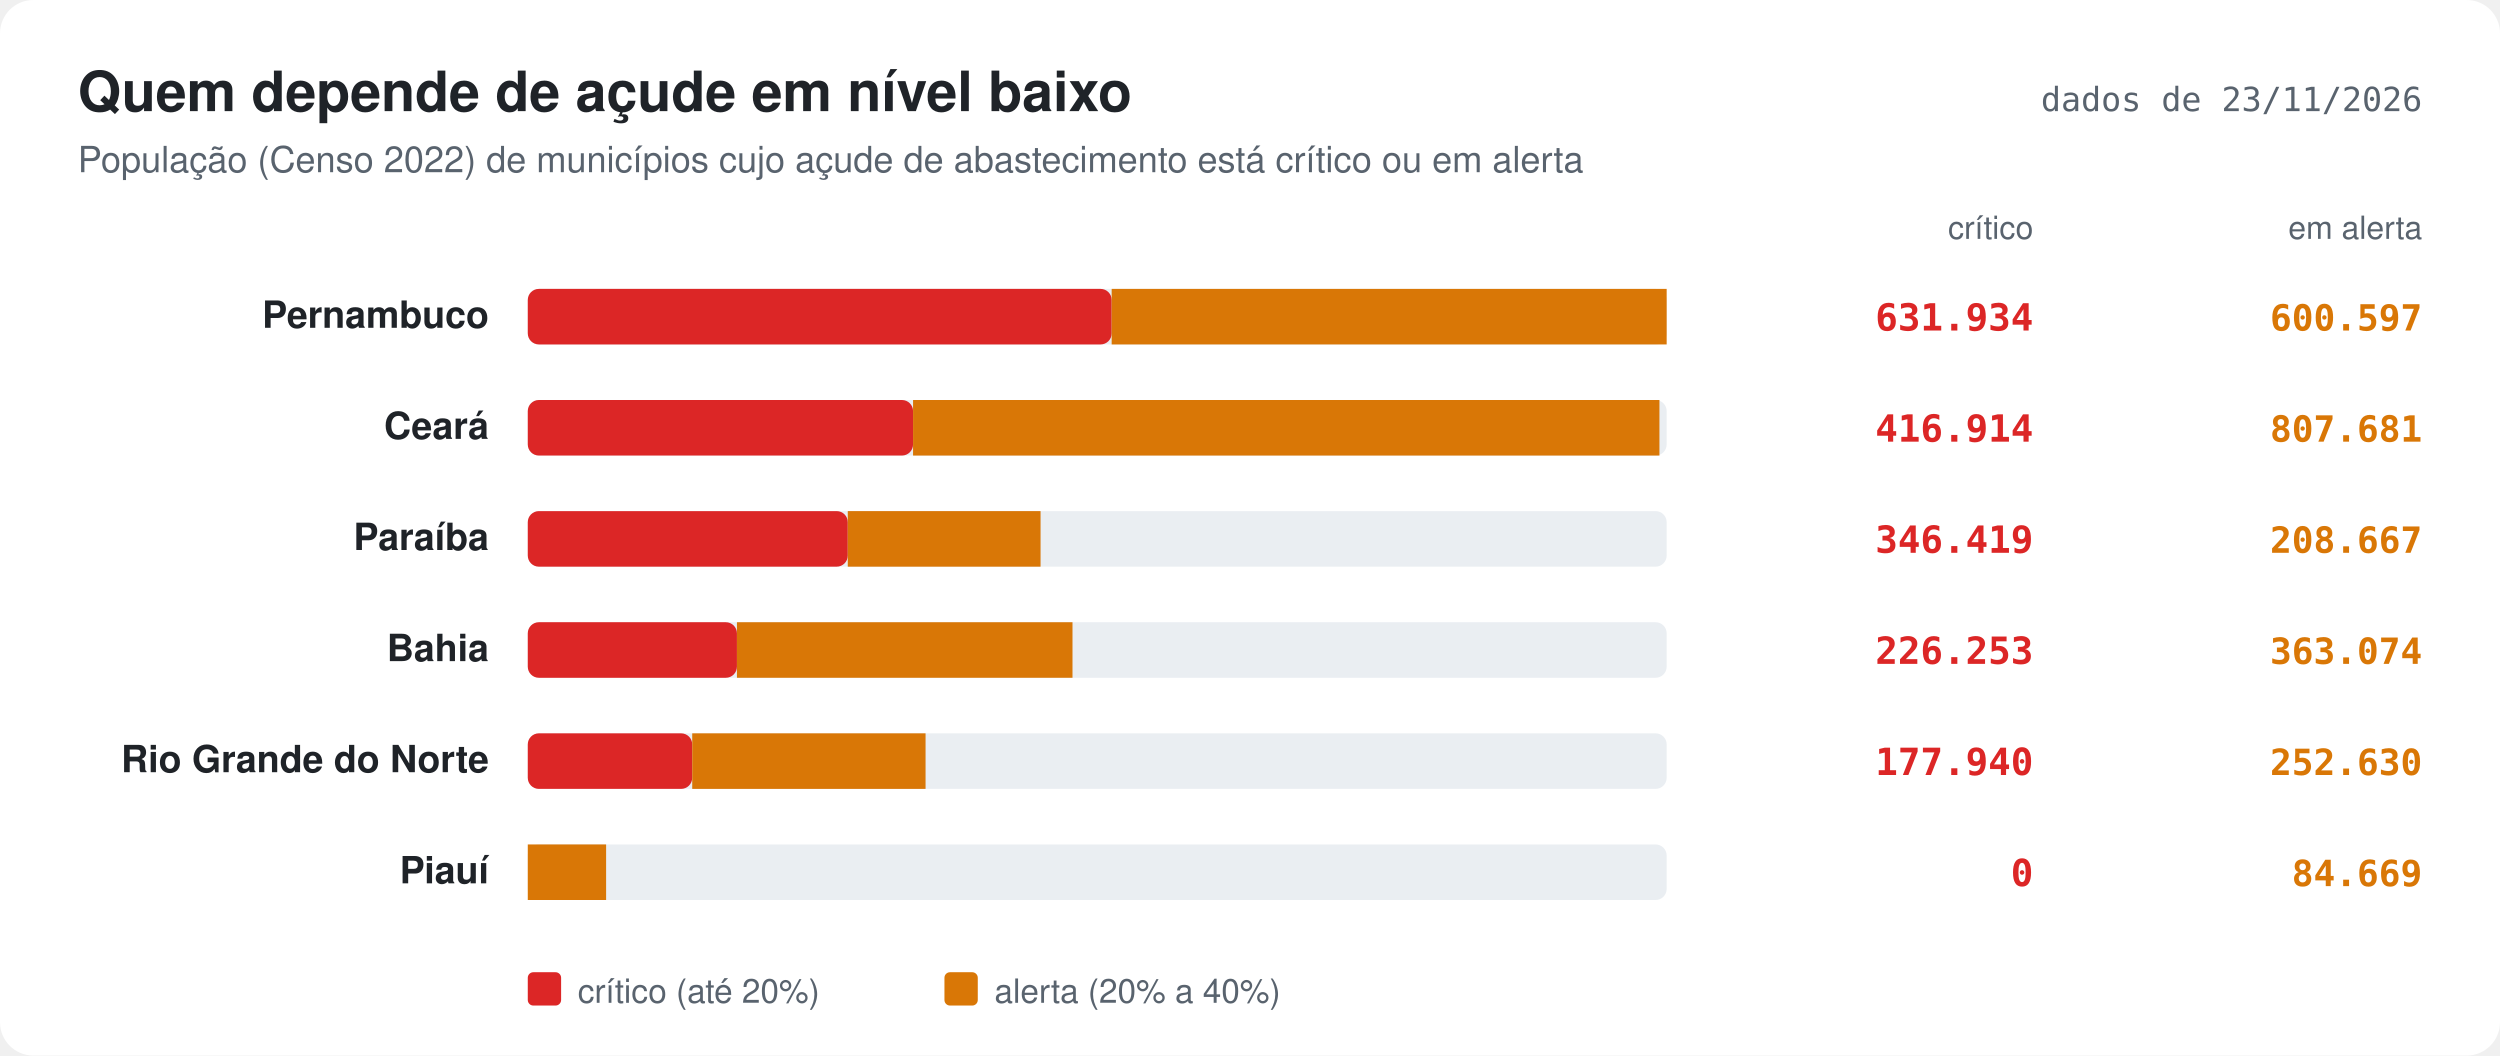
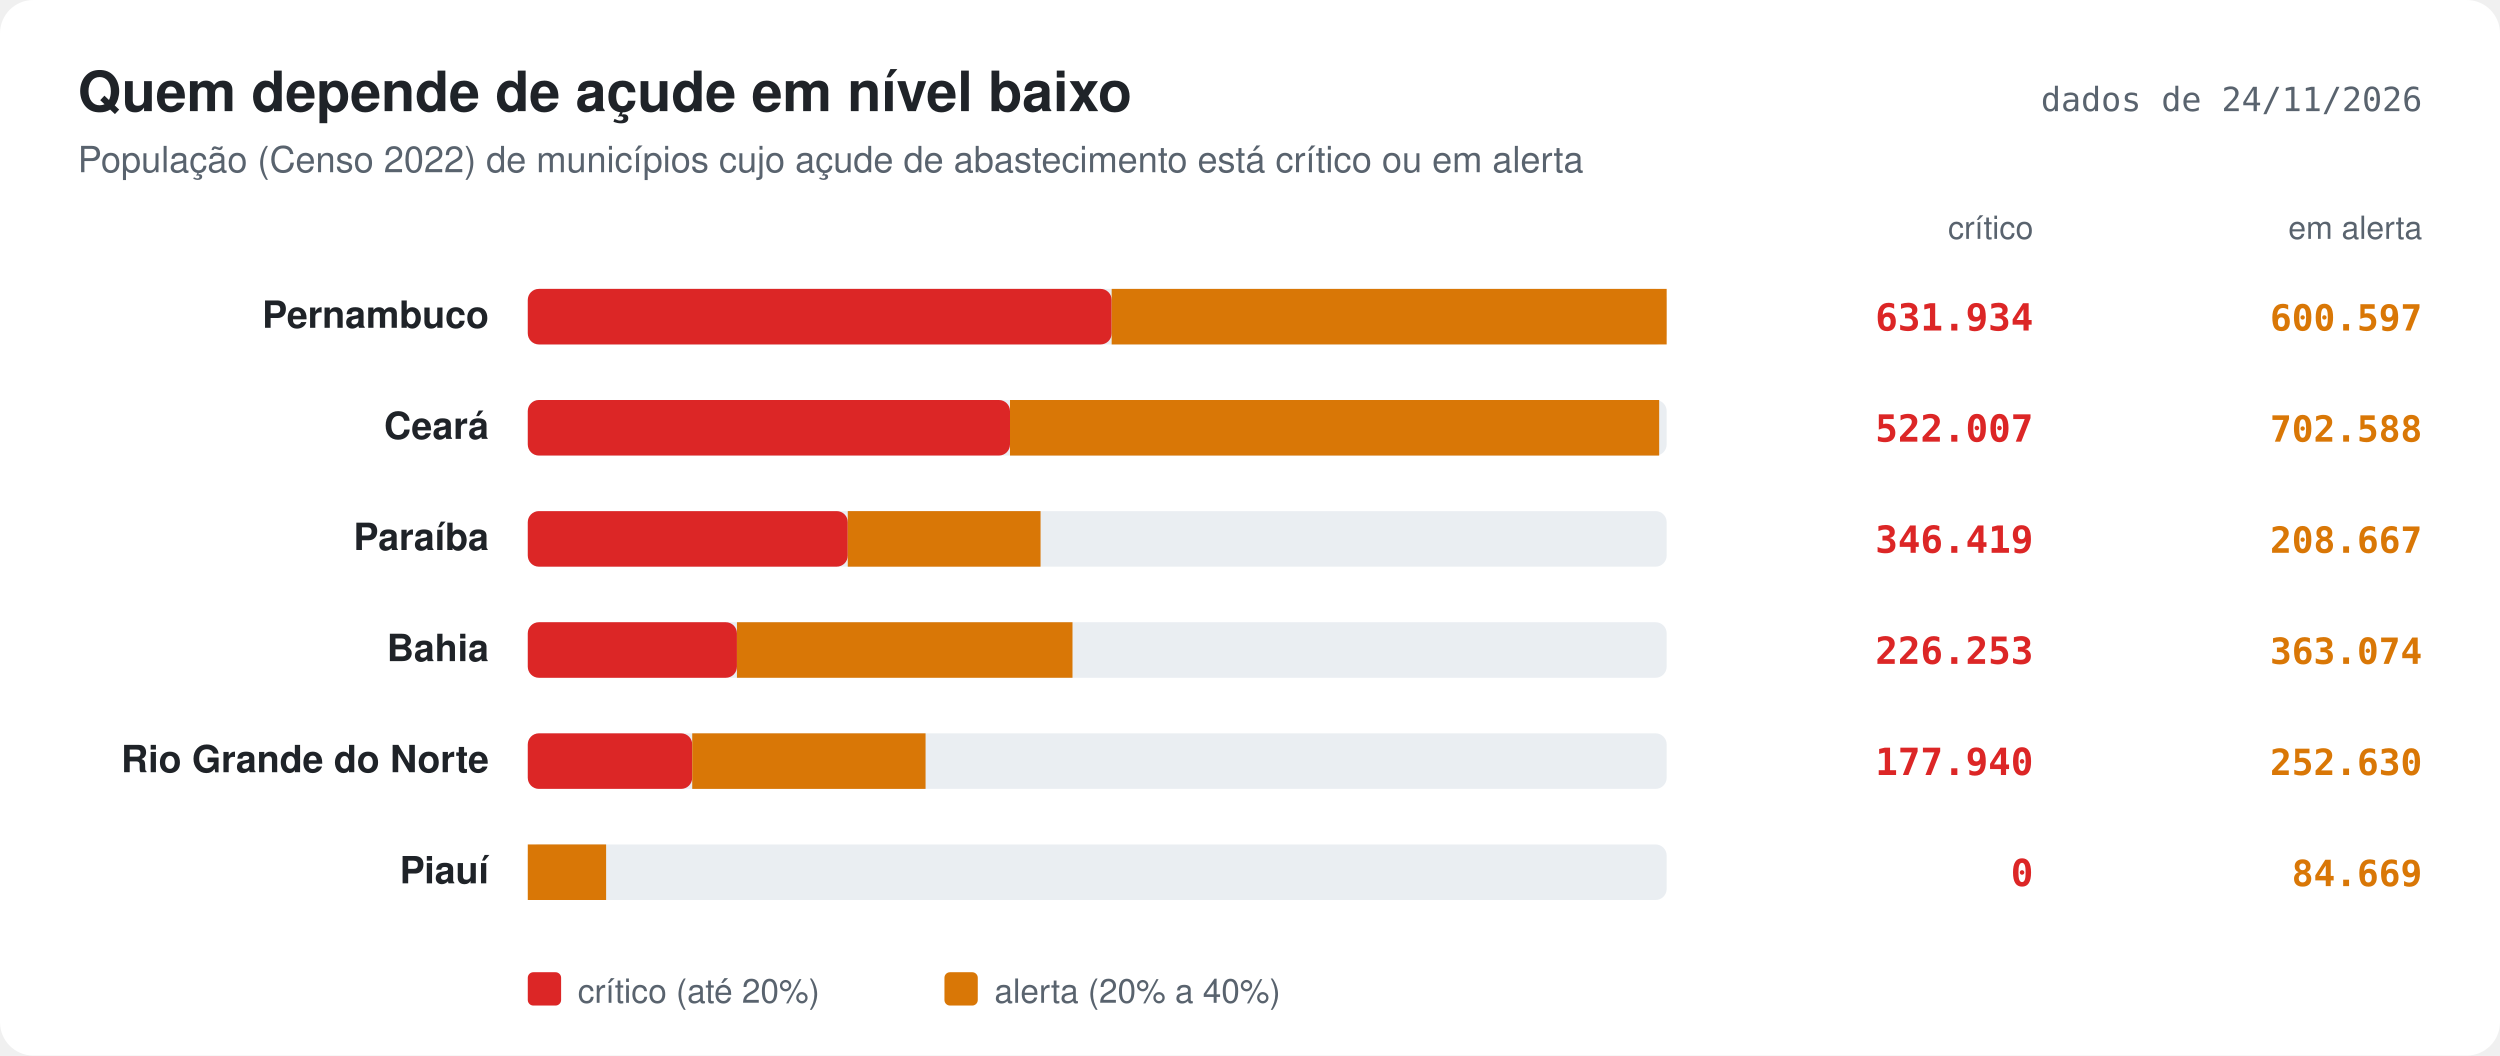
<svg xmlns="http://www.w3.org/2000/svg" width="900" height="380" viewBox="0 0 900 380" role="img" aria-label="População em municípios com açude crítico por estado">
  <style>
  .bg{fill:#ffffff} .card{fill:#f6f8fa;stroke:#d0d7de} .fg{fill:#1f2328} .mu{fill:#59636e}
  .grid{stroke:#d8dee4} .axis{stroke:#8c959f} .acc{fill:#0e7490} .accs{stroke:#0e7490} .area{fill:#0e7490;fill-opacity:.12}
  .crit{fill:#dc2626} .alert{fill:#d97706} .ok{fill:#16a34a} .nd{fill:#8c959f}
  .s0{fill:#f5e050} .s1{fill:#fcc55a} .s2{fill:#f59e0b} .s3{fill:#dc2626} .s4{fill:#7f1d1d} .track{fill:#eaeef2}
  text{font-family:-apple-system,BlinkMacSystemFont,'Segoe UI',Helvetica,Arial,sans-serif} .num{font-family:ui-monospace,SFMono-Regular,'SF Mono',Menlo,Consolas,monospace;font-variant-numeric:tabular-nums}
  @media (prefers-color-scheme: dark){
    .bg{fill:#0d1117} .card{fill:#161b22;stroke:#30363d} .fg{fill:#e6edf3} .mu{fill:#8d96a0}
    .grid{stroke:#21262d} .axis{stroke:#484f58} .acc{fill:#4fc3d9} .accs{stroke:#4fc3d9} .area{fill:#4fc3d9;fill-opacity:.15}
    .crit{fill:#f85149} .alert{fill:#f0a020} .ok{fill:#3fb950} .nd{fill:#6e7681} .track{fill:#21262d}
  }
</style>
  <rect class="bg" width="900" height="380" rx="12" />
  <text x="28" y="40" class="fg" font-size="20" font-weight="700" text-anchor="start">Quem depende de açude em nível baixo</text>
  <text x="28" y="62" class="mu" font-size="13" font-weight="400" text-anchor="start">População (Censo 2022) de municípios cujo açude de abastecimento está crítico ou em alerta</text>
-   <text x="872" y="40" class="mu num" font-size="12" font-weight="400" text-anchor="end">dados de 23/11/2026</text>
+   <text x="872" y="40" class="mu num" font-size="12" font-weight="400" text-anchor="end">dados de 24/11/2026</text>
  <text x="176" y="118" class="fg" font-size="13.5" font-weight="600" text-anchor="end">Pernambuco</text>
  <rect class="track" x="190" y="104" width="410" height="20" rx="4" />
  <rect class="crit" x="190" y="104" width="210.2" height="20" rx="4" />
  <rect class="alert" x="400.2" y="104" width="199.8" height="20" />
  <text x="732" y="119" class="crit num" font-size="13.5" font-weight="700" text-anchor="end">631.934</text>
  <text x="872" y="119" class="alert num" font-size="13" font-weight="600" text-anchor="end">600.597</text>
  <text x="176" y="158" class="fg" font-size="13.5" font-weight="600" text-anchor="end">Ceará</text>
  <rect class="track" x="190" y="144" width="410" height="20" rx="4" />
-   <rect class="crit" x="190" y="144" width="138.7" height="20" rx="4" />
-   <rect class="alert" x="328.7" y="144" width="268.7" height="20" />
-   <text x="732" y="159" class="crit num" font-size="13.5" font-weight="700" text-anchor="end">416.914</text>
-   <text x="872" y="159" class="alert num" font-size="13" font-weight="600" text-anchor="end">807.681</text>
+   <rect class="crit" x="190" y="144" width="173.6" height="20" rx="4" />
+   <rect class="alert" x="363.6" y="144" width="233.7" height="20" />
+   <text x="732" y="159" class="crit num" font-size="13.5" font-weight="700" text-anchor="end">522.007</text>
+   <text x="872" y="159" class="alert num" font-size="13" font-weight="600" text-anchor="end">702.588</text>
  <text x="176" y="198" class="fg" font-size="13.5" font-weight="600" text-anchor="end">Paraíba</text>
  <rect class="track" x="190" y="184" width="410" height="20" rx="4" />
  <rect class="crit" x="190" y="184" width="115.2" height="20" rx="4" />
  <rect class="alert" x="305.2" y="184" width="69.4" height="20" />
  <text x="732" y="199" class="crit num" font-size="13.5" font-weight="700" text-anchor="end">346.419</text>
  <text x="872" y="199" class="alert num" font-size="13" font-weight="600" text-anchor="end">208.667</text>
  <text x="176" y="238" class="fg" font-size="13.5" font-weight="600" text-anchor="end">Bahia</text>
  <rect class="track" x="190" y="224" width="410" height="20" rx="4" />
  <rect class="crit" x="190" y="224" width="75.3" height="20" rx="4" />
  <rect class="alert" x="265.3" y="224" width="120.8" height="20" />
  <text x="732" y="239" class="crit num" font-size="13.5" font-weight="700" text-anchor="end">226.253</text>
  <text x="872" y="239" class="alert num" font-size="13" font-weight="600" text-anchor="end">363.074</text>
  <text x="176" y="278" class="fg" font-size="13.5" font-weight="600" text-anchor="end">Rio Grande do Norte</text>
  <rect class="track" x="190" y="264" width="410" height="20" rx="4" />
  <rect class="crit" x="190" y="264" width="59.2" height="20" rx="4" />
  <rect class="alert" x="249.2" y="264" width="84.0" height="20" />
  <text x="732" y="279" class="crit num" font-size="13.5" font-weight="700" text-anchor="end">177.940</text>
  <text x="872" y="279" class="alert num" font-size="13" font-weight="600" text-anchor="end">252.630</text>
  <text x="176" y="318" class="fg" font-size="13.5" font-weight="600" text-anchor="end">Piauí</text>
  <rect class="track" x="190" y="304" width="410" height="20" rx="4" />
  <rect class="crit" x="190" y="304" width="0.0" height="20" rx="4" />
  <rect class="alert" x="190.0" y="304" width="28.2" height="20" />
  <text x="732" y="319" class="crit num" font-size="13.5" font-weight="700" text-anchor="end">0</text>
  <text x="872" y="319" class="alert num" font-size="13" font-weight="600" text-anchor="end">84.669</text>
  <text x="732" y="86" class="mu" font-size="11.5" font-weight="400" text-anchor="end">crítico</text>
  <text x="872" y="86" class="mu" font-size="11.5" font-weight="400" text-anchor="end">em alerta</text>
  <rect class="crit" x="190" y="350" width="12" height="12" rx="2" />
  <text x="208" y="361" class="mu" font-size="12" font-weight="400" text-anchor="start">crítico (até 20%)</text>
  <rect class="alert" x="340" y="350" width="12" height="12" rx="2" />
  <text x="358" y="361" class="mu" font-size="12" font-weight="400" text-anchor="start">alerta (20% a 40%)</text>
</svg>
